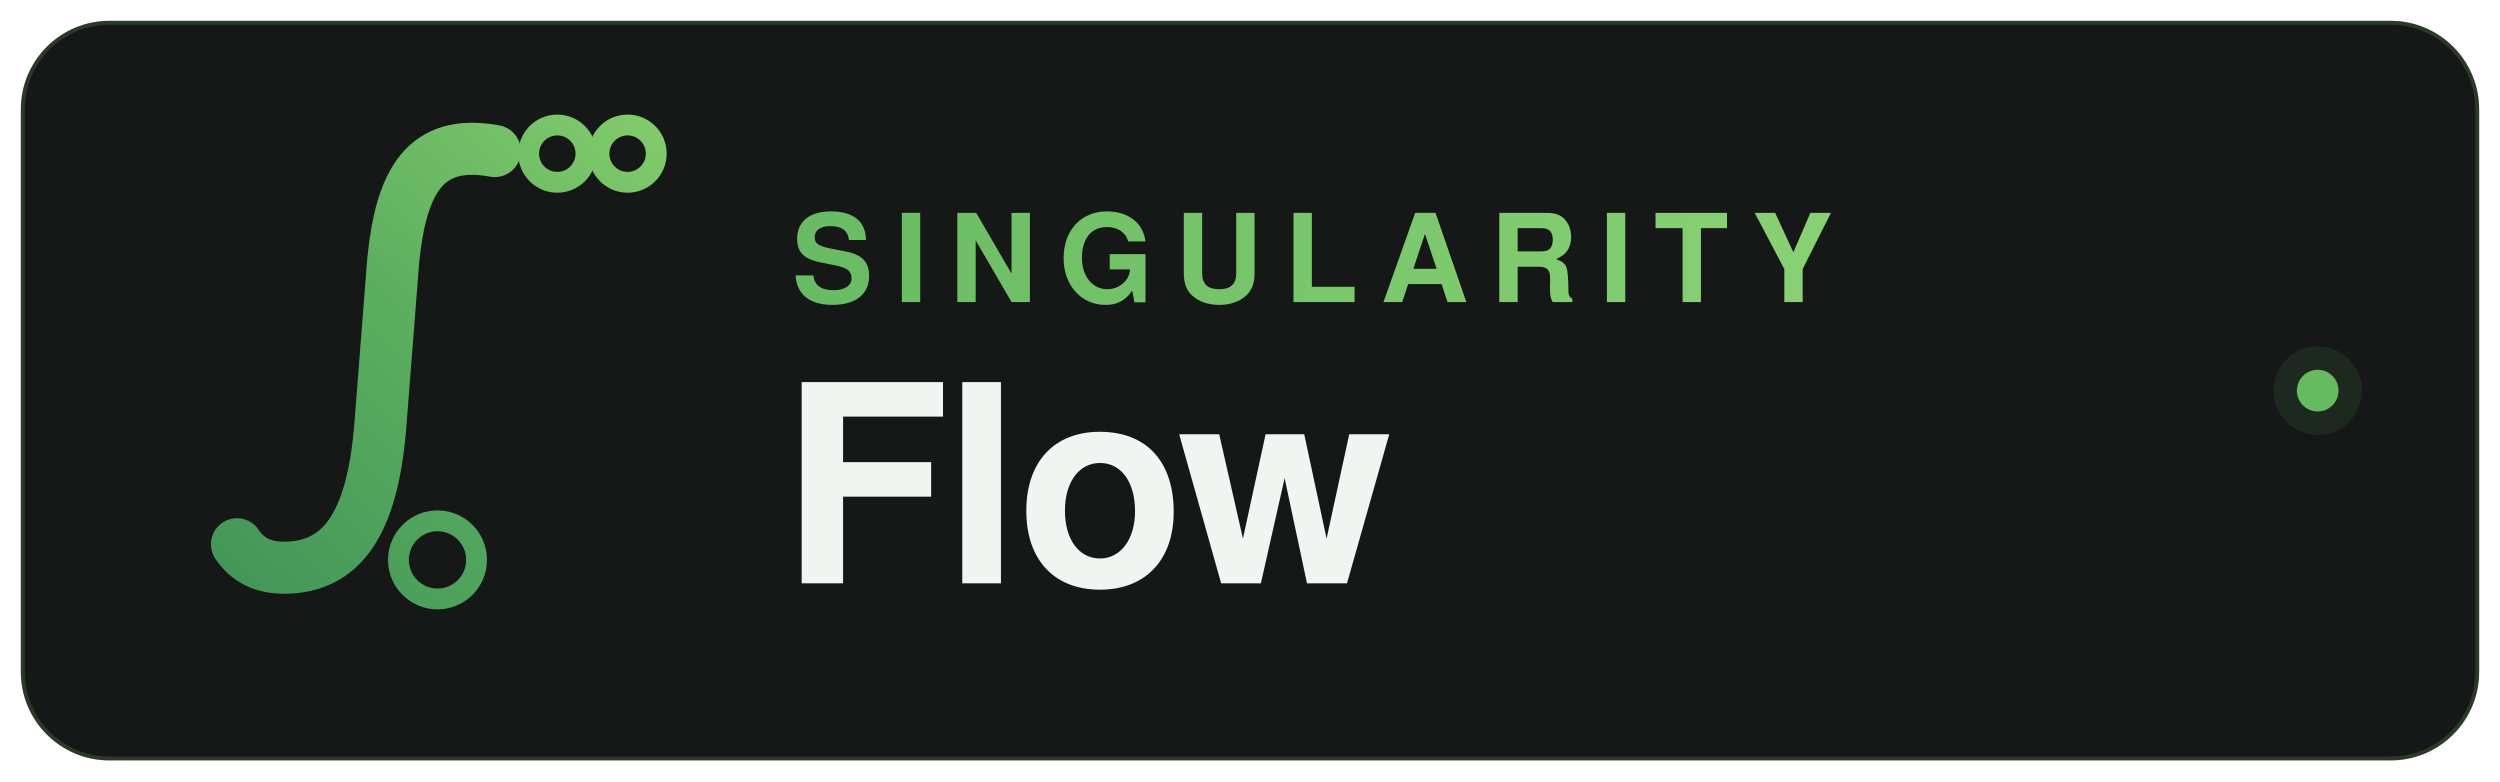
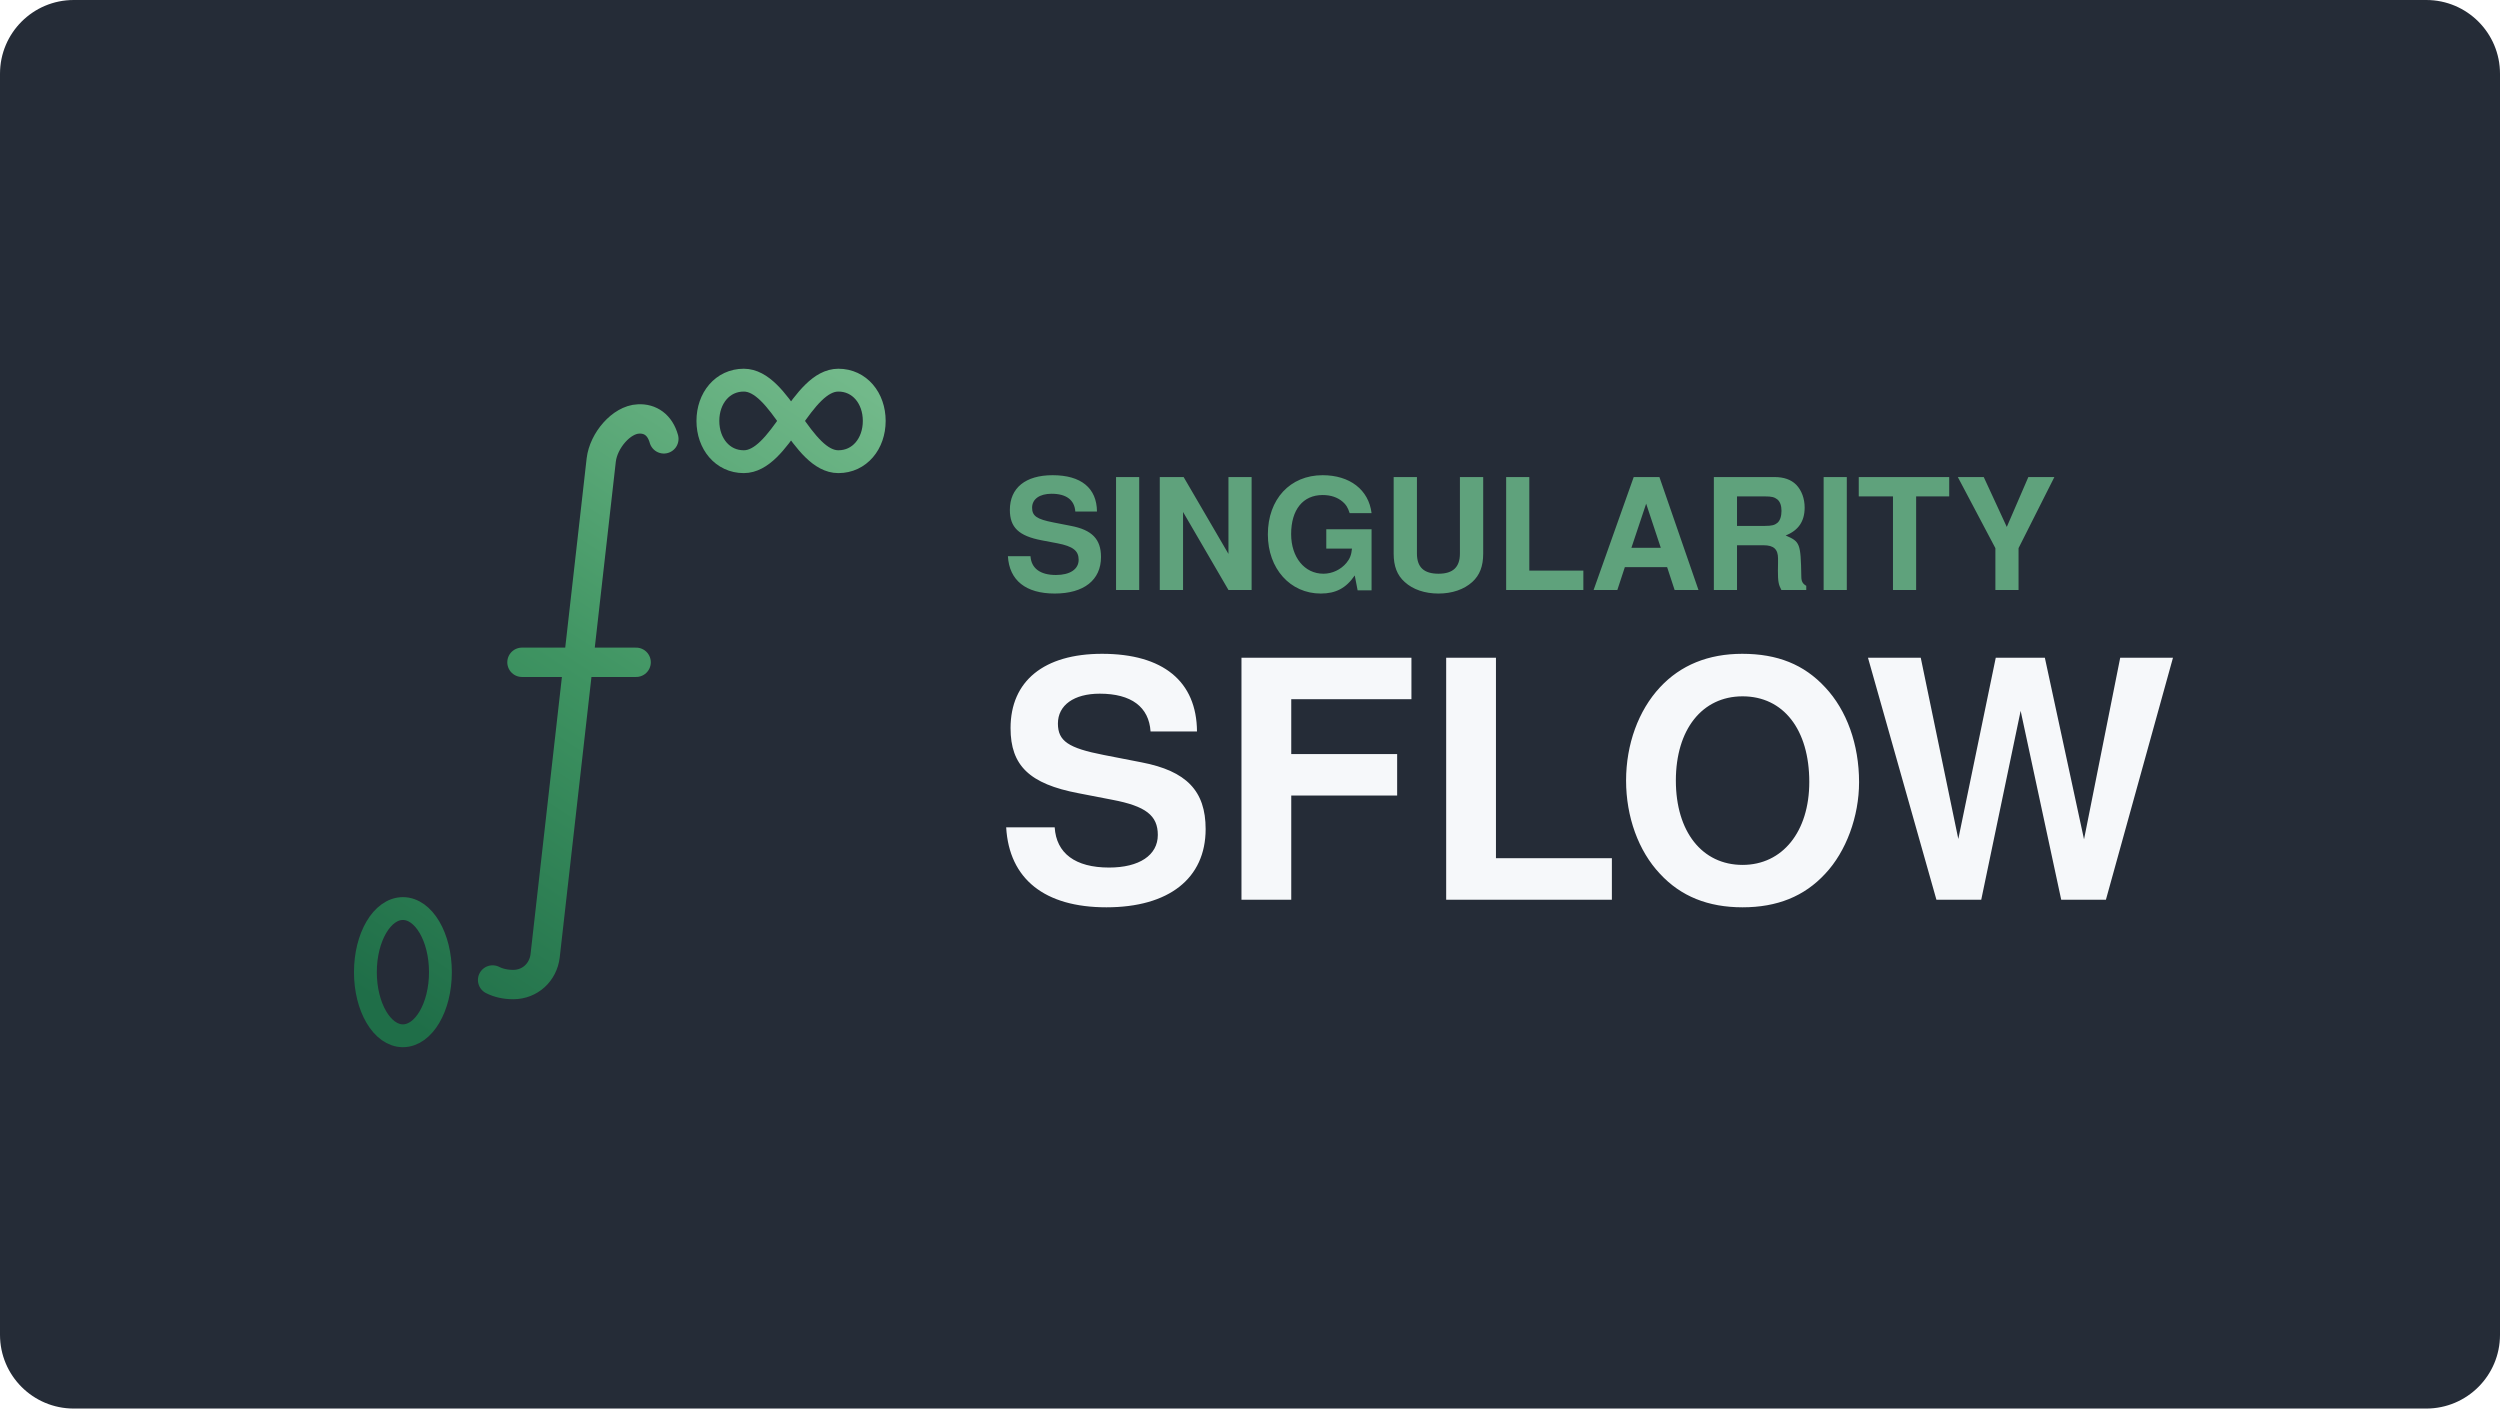
- <svg xmlns="http://www.w3.org/2000/svg" width="960" height="300" viewBox="0 0 960 300" fill="none" role="img" aria-labelledby="title desc" version="1.1" id="svg40">
-   <defs id="defs16">
-     <linearGradient id="symbolFlow" x1="90" y1="240" x2="264" y2="54" gradientUnits="userSpaceOnUse">
-       <stop offset="0" stop-color="#419458" id="stop4" />
-       <stop offset="0.52" stop-color="#5CAE5F" id="stop6" />
-       <stop offset="1" stop-color="#83CC6D" id="stop8" />
-     </linearGradient>
-     <linearGradient id="wordFlow" x1="315" y1="88" x2="790" y2="88" gradientUnits="userSpaceOnUse">
-       <stop stop-color="#69BC63" id="stop11" />
-       <stop offset="1" stop-color="#91D579" id="stop13" />
+ <svg xmlns="http://www.w3.org/2000/svg" width="678" height="382" viewBox="0 0 339 191" fill="none" role="img" aria-labelledby="title desc">
+   <defs>
+     <linearGradient id="ink" x1="105" y1="290" x2="235" y2="90" gradientUnits="userSpaceOnUse">
+       <stop offset="0" stop-color="#1f6e48" />
+       <stop offset="0.5" stop-color="#3f9462" />
+       <stop offset="1" stop-color="#72b98a" />
    </linearGradient>
  </defs>
-   <rect x="8" y="8" width="944" height="284" rx="34" fill="#151817" id="rect18" />
-   <rect x="8.75" y="8.75" width="942.5" height="282.5" rx="33.25" stroke="#8BD078" stroke-opacity="0.18" stroke-width="1.5" id="rect20" />
-   <path stroke="url(#symbolFlow)" stroke-width="20" stroke-linecap="round" stroke-linejoin="round" d="M190 58            C163 53 154 70 151 100            L146 164            C143 200 132 218 109 218            C101 218 95 215 91 209" id="path22" />
-   <g stroke="url(#symbolFlow)" stroke-width="8" id="g30">
-     <path id="circle24" d="M 225,59 A 11,11 0 0 1 214,70 11,11 0 0 1 203,59 11,11 0 0 1 214,48 11,11 0 0 1 225,59 Z" />
-     <path id="circle26" d="M 252,59 A 11,11 0 0 1 241,70 11,11 0 0 1 230,59 11,11 0 0 1 241,48 11,11 0 0 1 252,59 Z" />
-     <path id="circle28" d="m 183,215 a 15,15 0 0 1 -15,15 15,15 0 0 1 -15,-15 15,15 0 0 1 15,-15 15,15 0 0 1 15,15 z" />
+   <rect width="339" height="191" rx="10" fill="#252c37" />
+   <g transform="translate(48 50) scale(.4423) translate(-83 -86)" stroke="url(#ink)" stroke-linecap="round" stroke-linejoin="round">
+     <path stroke-width="9" d="M178 107.5C176.8 103.2 173.8 101.2 170.2 101.4C165 101.6 159.5 108 158.8 114L141.6 266C141 271 137 274.8 131.8 274.8C129.4 274.8 127.3 274.3 125.5 273.4M134.5 176H169.5" />
+     <path stroke-width="7" d="M217 102C212.5 95.5 208 89.5 202.5 89.5C196 89.5 191.5 95 191.5 102S196 114.5 202.5 114.5C208 114.5 212.5 108.5 217 102S226 89.5 231.5 89.5C238 89.5 242.5 95 242.5 102S238 114.5 231.5 114.5C226 114.5 221.5 108.5 217 102Z" />
+     <ellipse stroke-width="7" cx="98" cy="271" rx="11.5" ry="19.5" />
  </g>
-   <g aria-label="SINGULARITY" id="text32" style="font-weight:700;font-size:47px;font-family:'Nimbus Sans', Arial, sans-serif;letter-spacing:8;fill:url(#wordFlow)">
-     <path d="m 332.529,92.171 c -0.047,-7.097 -4.794,-10.998 -13.442,-10.998 -8.225,0 -12.972,3.854 -12.972,10.528 0,5.311 2.679,7.896 9.635,9.212 l 4.794,0.94 c 4.7,0.893 6.439,2.209 6.439,4.982 0,2.867 -2.632,4.606 -6.909,4.606 -4.794,0 -7.473,-2.021 -7.708,-5.687 h -6.862 c 0.423,7.332 5.452,11.327 14.194,11.327 8.836,0 14.053,-4.089 14.053,-11.092 0,-5.405 -2.726,-8.225 -9.071,-9.447 l -5.358,-1.034 c -5.029,-0.987 -6.486,-1.974 -6.486,-4.465 0,-2.585 2.256,-4.23 5.922,-4.23 4.465,0 6.956,1.88 7.191,5.358 z" id="path47" />
-     <path d="m 353.36,81.737 h -7.05 V 116 h 7.05 z" id="path49" />
-     <path d="m 388.432,116 h 7.05 V 81.737 h -7.05 v 23.312 l -13.583,-23.312 h -7.238 V 116 h 7.05 V 92.312 Z" id="path51" />
-     <path d="m 439.86,97.576 h -13.724 v 5.875 h 7.802 c -0.188,1.927 -0.658,3.102 -1.692,4.324 -1.692,2.068 -4.324,3.29 -7.003,3.29 -5.734,0 -9.776,-4.982 -9.776,-12.032 0,-7.379 3.572,-11.844 9.588,-11.844 2.444,0 4.512,0.705 6.063,2.068 0.987,0.846 1.504,1.645 2.115,3.431 h 6.627 c -0.846,-7.097 -6.58,-11.515 -14.852,-11.515 -9.87,0 -16.591,7.285 -16.591,17.954 0,10.387 6.768,17.954 16.027,17.954 4.606,0 7.708,-1.645 10.34,-5.499 l 0.846,4.512 h 4.23 z" id="path53" />
-     <path d="m 474.697,81.737 v 23.218 c 0,4.136 -2.115,6.11 -6.533,6.11 -4.418,0 -6.533,-1.974 -6.533,-6.11 V 81.737 h -7.05 v 23.218 c 0,3.854 1.034,6.58 3.337,8.648 2.491,2.256 6.11,3.478 10.246,3.478 4.136,0 7.755,-1.222 10.246,-3.478 2.303,-2.068 3.337,-4.794 3.337,-8.648 V 81.737 Z" id="path55" />
-     <path d="m 503.753,81.737 h -7.05 V 116 h 23.453 v -5.875 h -16.403 z" id="path57" />
-     <path d="m 553.583,109.091 2.256,6.909 h 7.238 l -11.844,-34.263 h -7.802 L 531.258,116 h 7.191 l 2.303,-6.909 z m -1.927,-5.875 h -8.93 l 4.465,-13.395 z" id="path59" />
-     <path d="m 582.78,102.417 h 8.084 c 3.055,0 4.371,1.222 4.371,4.042 v 1.41 c -0.047,0.893 -0.047,1.739 -0.047,2.256 0,3.243 0.188,4.23 1.034,5.875 h 7.567 v -1.269 c -1.081,-0.611 -1.504,-1.316 -1.504,-2.82 -0.188,-10.105 -0.376,-10.575 -4.747,-12.455 3.854,-1.504 5.781,-4.277 5.781,-8.46 0,-2.726 -0.94,-5.217 -2.585,-6.909 -1.551,-1.598 -3.713,-2.35 -6.627,-2.35 H 575.73 V 116 h 7.05 z m 0,-5.875 v -8.93 h 8.507 c 2.021,0 2.82,0.188 3.713,0.893 0.846,0.705 1.269,1.88 1.269,3.478 0,1.645 -0.423,2.961 -1.269,3.666 -0.799,0.658 -1.692,0.893 -3.713,0.893 z" id="path61" />
-     <path d="m 624.103,81.737 h -7.05 V 116 h 7.05 z" id="path63" />
-     <path d="m 653.159,87.612 h 10.011 v -5.875 h -27.448 v 5.875 h 10.387 V 116 h 7.05 z" id="path65" />
-     <path d="m 692.226,103.31 10.857,-21.573 h -7.896 l -6.533,15.134 -7.003,-15.134 h -7.849 l 11.374,21.573 V 116 h 7.05 z" id="path67" />
+   <g font-family="system-ui, -apple-system, 'Segoe UI', Helvetica, Arial, sans-serif">
+     <text x="136" y="80" font-size="21" font-weight="700" textLength="161" lengthAdjust="spacing" fill="#5fa27c">SINGULARITY</text>
+     <text x="135" y="122" font-size="45" font-weight="800" textLength="163" lengthAdjust="spacing" fill="#f6f8fa">SFLOW</text>
  </g>
-   <g aria-label="Flow" id="text34" style="font-weight:700;font-size:106px;font-family:'Nimbus Sans', Arial, sans-serif;letter-spacing:-1.5;fill:#f2f4f2">
-     <path d="m 323.744,190.716 h 33.814 v -13.25 h -33.814 v -17.49 h 38.372 v -13.25 H 307.844 V 224 h 15.9 z" id="path70" />
-     <path d="m 384.36,146.726 h -14.84 V 224 h 14.84 z" id="path72" />
-     <path d="m 422.292,165.806 c -17.49,0 -28.196,11.554 -28.196,30.316 0,18.868 10.706,30.316 28.302,30.316 17.49,0 28.302,-11.448 28.302,-29.892 0,-19.398 -10.494,-30.74 -28.408,-30.74 z m 0.106,11.978 c 8.162,0 13.462,7.314 13.462,18.55 0,10.706 -5.512,18.126 -13.462,18.126 -8.056,0 -13.462,-7.314 -13.462,-18.338 0,-11.024 5.406,-18.338 13.462,-18.338 z" id="path74" />
-     <path d="m 517.252,224 16.218,-57.24 h -15.37 l -8.692,40.068 -8.586,-40.068 h -14.84 l -8.692,40.068 -9.116,-40.068 h -15.37 l 16.112,57.24 h 15.264 l 9.116,-40.386 8.586,40.386 z" id="path76" />
-   </g>
-   <circle cx="890" cy="150" r="8" fill="#66BA60" id="circle36" />
-   <circle cx="890" cy="150" r="17" fill="#66BA60" opacity="0.10" id="circle38" />
</svg>
